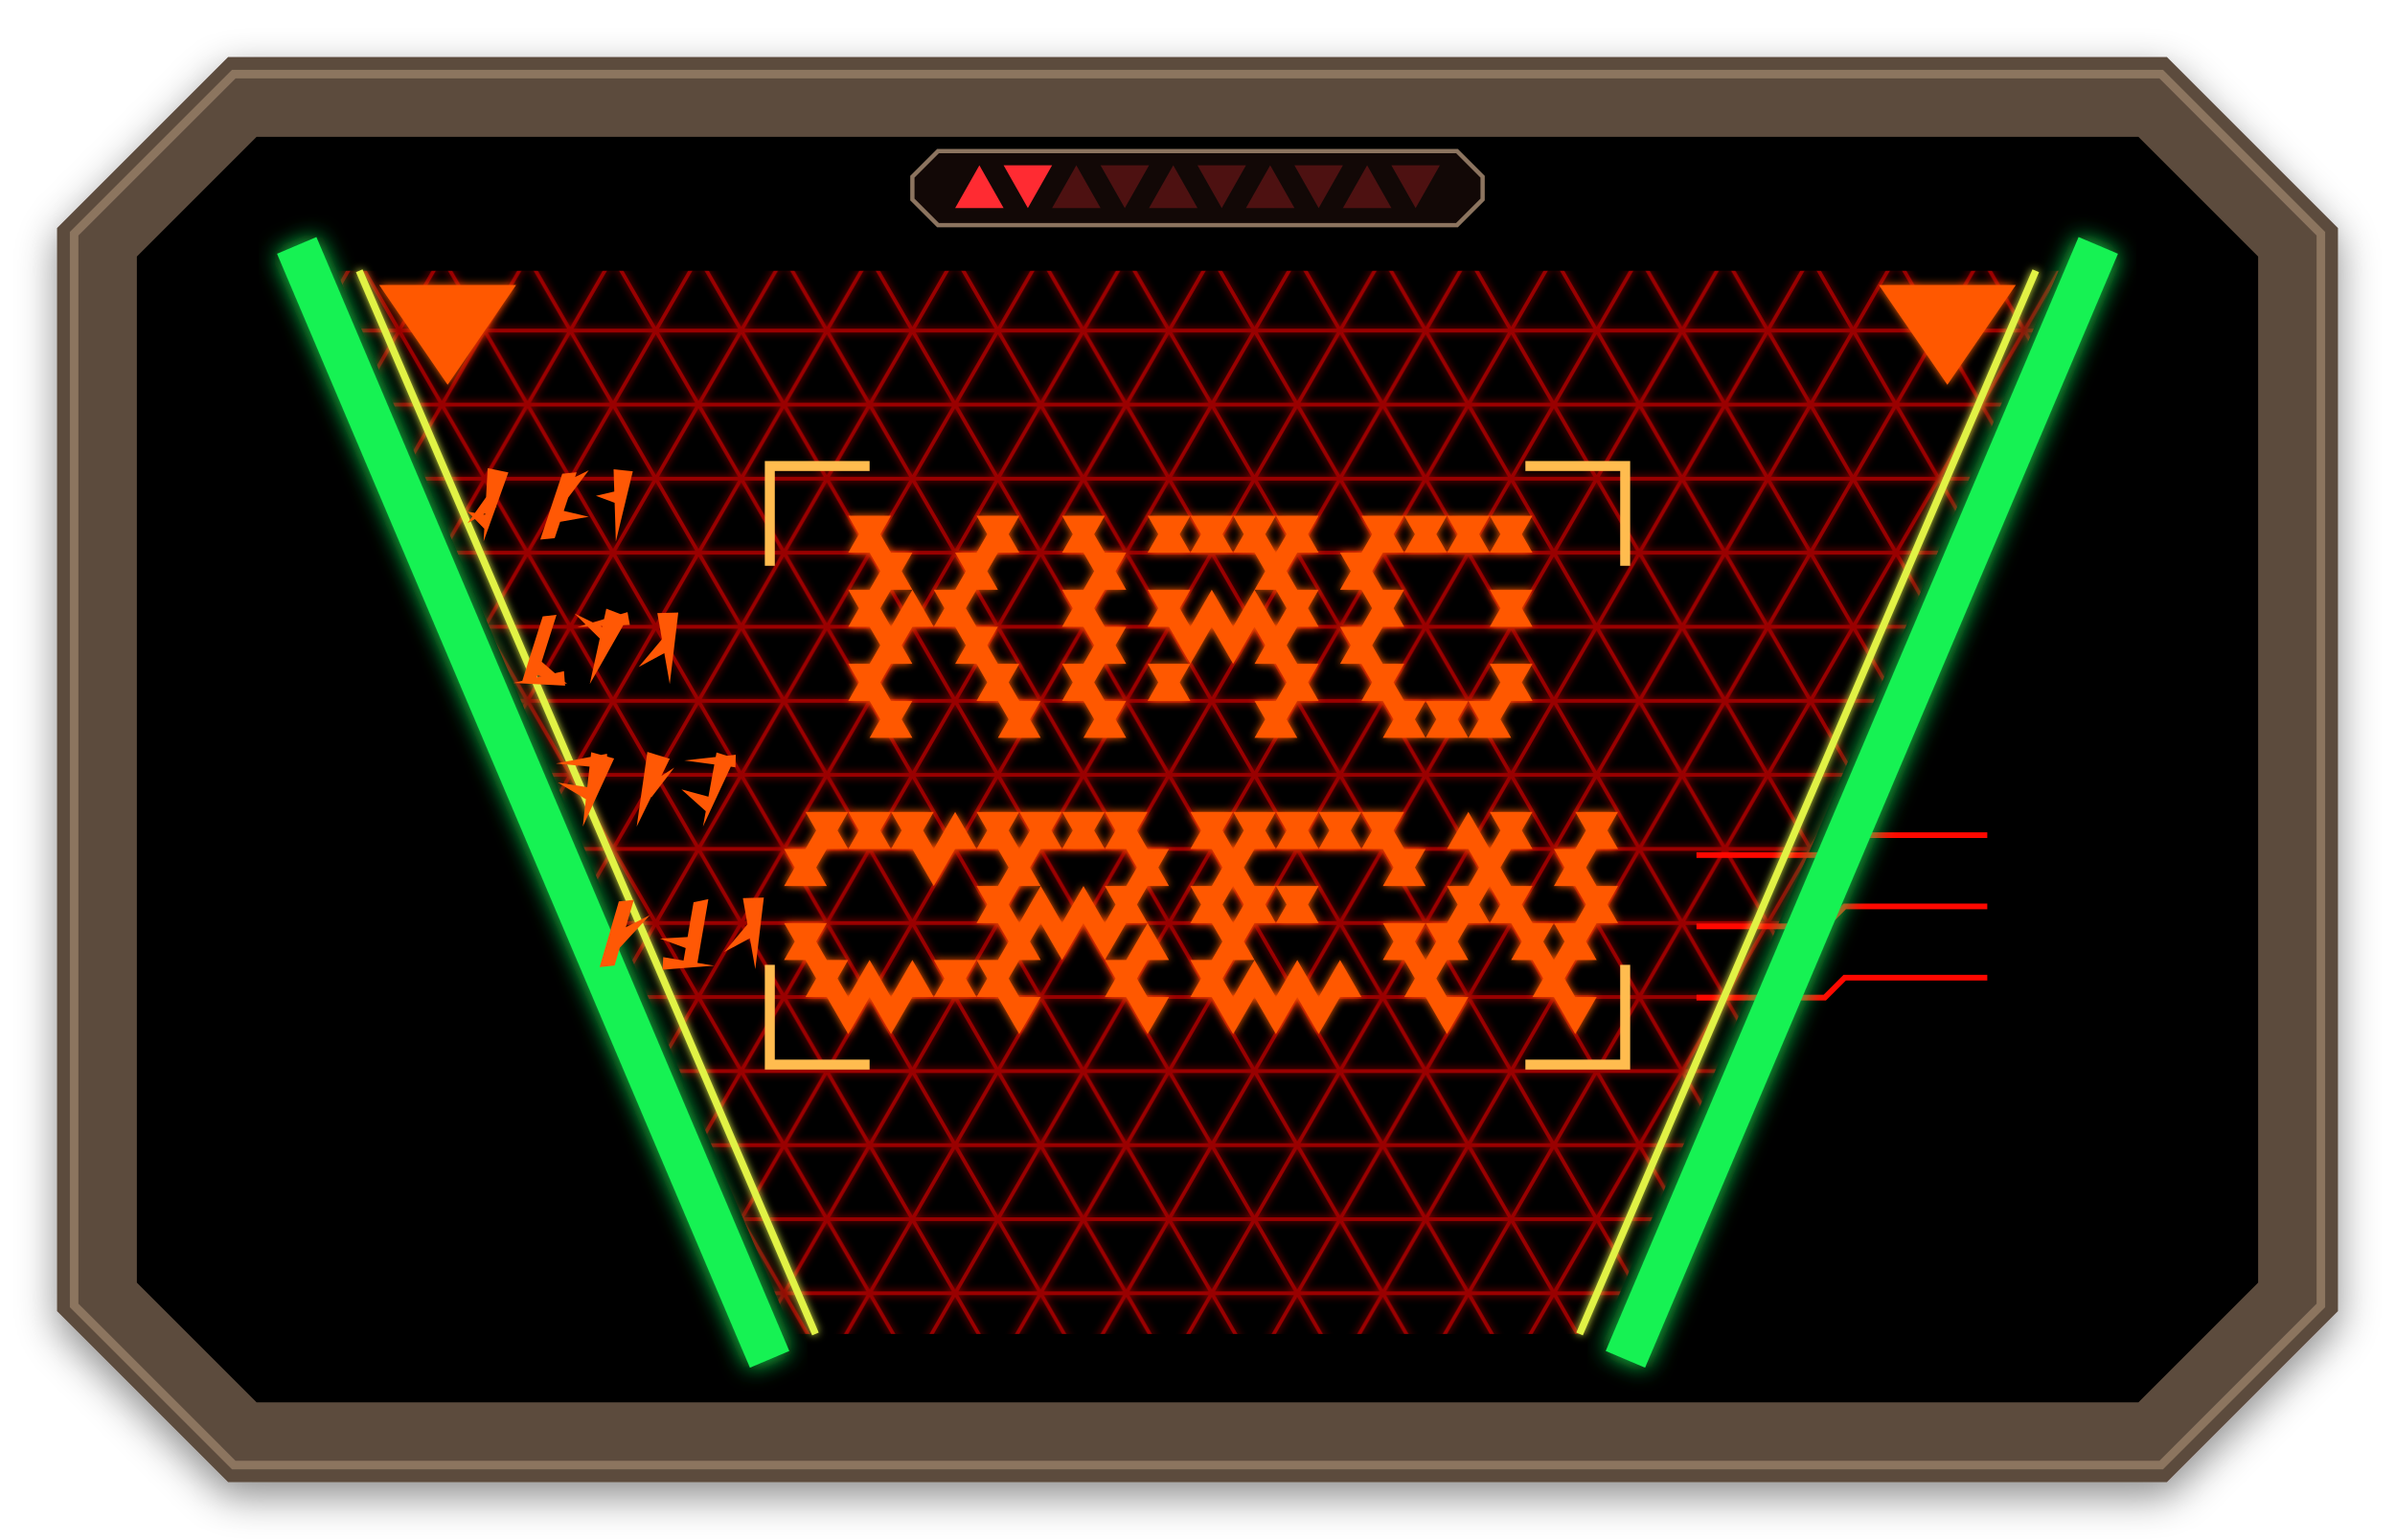
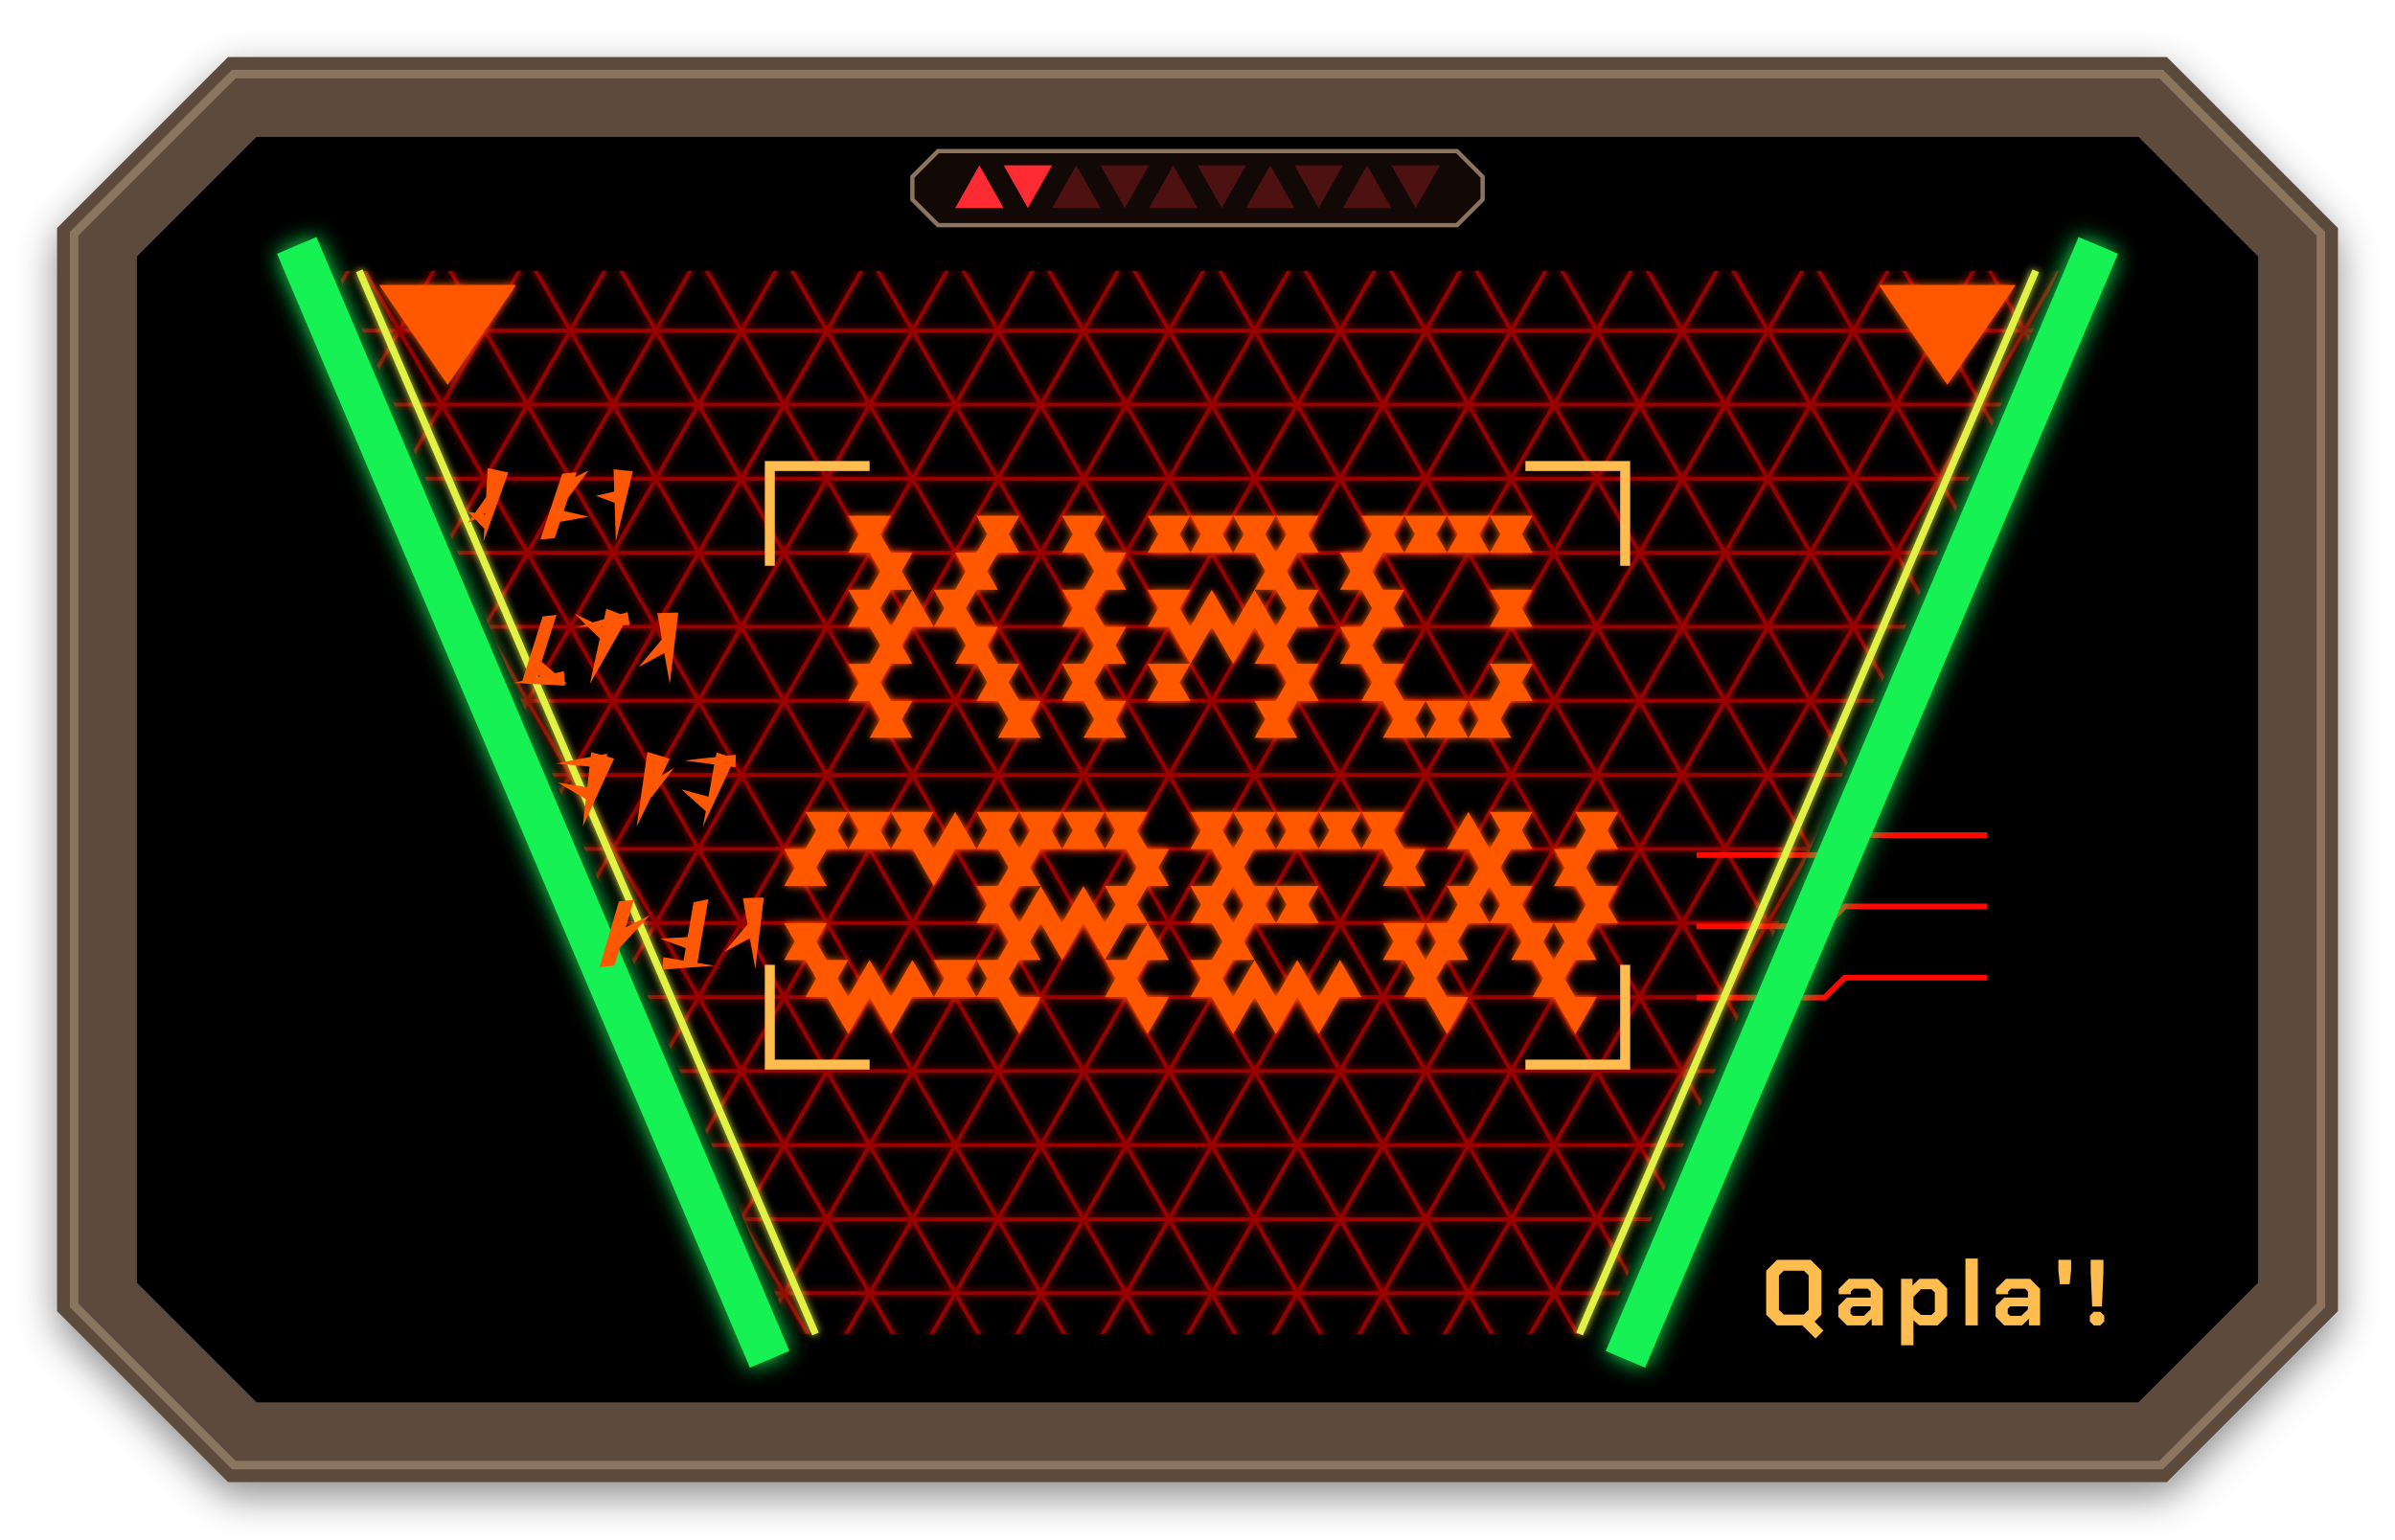
<svg xmlns="http://www.w3.org/2000/svg" viewBox="-40 -40 1680 1080" width="1680" height="1080">
  <defs>
    <filter id="shadow" x="-5%" y="-5%" width="110%" height="110%">
      <feDropShadow dx="0" dy="10" stdDeviation="14" flood-color="#000" flood-opacity="0.45" />
    </filter>
+     <path id="c21" d="M69 566V700H205V566L189 202H85ZM60 43V103L103 146H171L214 103V43L171 0H103Z" />
+     <path id="c27" d="M60 586V700H196V586L180 440H76Z" />
+     <path id="c51" d="M666 -56 582 -140 441 0H170L55 115V585L170 700H530L645 585V115L571 41ZM458 116 509 167V533L458 584H242L191 533V167L242 116Z" />
+     <path id="c61" d="M45 92V206L137 298H390V361L359 392H209L179 361V333H49V390L156 498H413L520 390V0H401V71L327 0H137ZM318 102 390 171V204H202L175 177V127L200 102Z" />
+     <path id="c6c" d="M65 714H197V0H65Z" />
+     <path id="c70" d="M60 498H182V425L255 498H449L552 394V104L449 0H256L192 53V-212H60ZM385 112 420 147V351L385 386H272L192 305V183L271 112Z" />
    <filter id="g1" x="-10%" y="-10%" width="120%" height="120%">
      <feGaussianBlur stdDeviation="3" result="b" />
      <feMerge>
        <feMergeNode in="b" />
        <feMergeNode in="SourceGraphic" />
      </feMerge>
    </filter>
    <filter id="g2" x="-10%" y="-10%" width="120%" height="120%">
      <feGaussianBlur stdDeviation="8" result="b" />
      <feMerge>
        <feMergeNode in="b" />
        <feMergeNode in="SourceGraphic" />
      </feMerge>
    </filter>
    <pattern id="lat" patternUnits="userSpaceOnUse" x="150.0" y="140.0" width="60.00" height="103.92">
      <path d="M0 0L60.00 103.92M60.00 0L0 103.92M-1 0H61.00M-1 51.96H61.00M-1 103.92H61.00" stroke="#990500" stroke-width="2.6" fill="none" />
    </pattern>
  </defs>
  <g filter="url(#shadow)">
    <path d="M120.0 0.0L1480.0 0.0L1600.0 120.0L1600.0 880.0L1480.0 1000.0L120.0 1000.0L0.0 880.0L0.0 120.0Z" fill="#5c4c3e" />
    <path d="M124.0 12.0L1476.0 12.0L1588.0 124.0L1588.0 876.0L1476.0 988.0L124.0 988.0L12.0 876.0L12.0 124.0Z" fill="none" stroke="#8c745f" stroke-width="6" />
  </g>
  <path d="M140.0 56.0L1460.0 56.0L1544.0 140.0L1544.0 860.0L1460.0 944.0L140.0 944.0L56.0 860.0L56.0 140.0Z" fill="#000" />
  <clipPath id="tz">
    <path d="M196.0 150.0L1404.0 150.0L1084.0 896.0L516.0 896.0Z" />
  </clipPath>
  <rect x="150" y="140" width="1300" height="790" fill="url(#lat)" clip-path="url(#tz)" filter="url(#g1)" />
  <path d="M1150 560h90l14 -14h100" fill="none" stroke="#ff0800" stroke-width="4">
    <animate attributeName="opacity" calcMode="discrete" values="1;0.4;1" dur="1.50s" begin="-0.00s" repeatCount="indefinite" />
  </path>
  <path d="M1150 610h90l14 -14h100" fill="none" stroke="#ff0800" stroke-width="4">
    <animate attributeName="opacity" calcMode="discrete" values="1;0.4;1" dur="1.50s" begin="-0.40s" repeatCount="indefinite" />
  </path>
  <path d="M1150 660h90l14 -14h100" fill="none" stroke="#ff0800" stroke-width="4">
    <animate attributeName="opacity" calcMode="discrete" values="1;0.4;1" dur="1.50s" begin="-0.80s" repeatCount="indefinite" />
  </path>
  <path d="M174 146L494 900" stroke="#13f253" stroke-width="30" stroke-linecap="square" filter="url(#g2)" />
  <path d="M212 150L532 896" stroke="#e1f244" stroke-width="5" filter="url(#g1)" />
  <path d="M1426 146L1106 900" stroke="#13f253" stroke-width="30" stroke-linecap="square" filter="url(#g2)" />
  <path d="M1388 150L1068 896" stroke="#e1f244" stroke-width="5" filter="url(#g1)" />
  <path d="M226 160h96l-48 70z" fill="#ff5805" filter="url(#g1)" />
  <path d="M1278 160h96l-48 70z" fill="#ff5805" filter="url(#g1)">
    <animate attributeName="opacity" calcMode="discrete" values="1;1;0.3" dur="1.80s" begin="-0.00s" repeatCount="indefinite" />
  </path>
  <g opacity="1">
    <animate attributeName="opacity" calcMode="discrete" values="1;0;0" dur="3.60s" begin="0.00s" repeatCount="indefinite" />
    <path d="M302.1 288.5L299.2 340.0L316.6 291.5ZM304.4 321.9L288.0 319.0L299.6 330.9ZM301.5 308.1L288.0 327.1L308.4 315.6ZM354.4 292.4L339.0 338.6L349.1 337.6L364.5 291.4ZM358.6 309.1L373.0 290.0L351.6 300.6ZM349.3 326.8L373.0 322.6L349.6 317.1ZM390.4 289.3L392.0 340.0L403.9 290.7ZM395.6 303.8L378.0 307.9L394.9 314.2Z" fill="#ff5805" />
  </g>
  <g opacity="0">
    <animate attributeName="opacity" calcMode="discrete" values="0;1;0" dur="3.60s" begin="0.00s" repeatCount="indefinite" />
    <path d="M302.3 293.1L294.6 339.2L304.9 336.9L312.6 290.8ZM289.1 299.2L326.0 299.8L290.9 288.8ZM305.0 310.7L288.0 311.5L301.8 321.5ZM301.0 310.1L288.0 322.9L306.1 320.5ZM344.1 290.2L352.5 340.0L357.2 289.8ZM355.3 320.1L333.0 310.8L348.6 329.3ZM399.1 287.6L391.6 340.0L414.8 292.4ZM402.0 319.4L418.0 298.6L395.9 312.8Z" fill="#ff5805" />
  </g>
  <g opacity="0">
    <animate attributeName="opacity" calcMode="discrete" values="0;0;1" dur="3.60s" begin="0.00s" repeatCount="indefinite" />
    <path d="M300.9 294.4L304.6 340.4L313.9 335.6L310.2 289.6ZM304.8 330.3L328.0 340.0L311.8 320.8ZM345.9 294.4L349.6 340.4L358.9 335.6L355.2 289.6ZM349.8 330.3L373.0 340.0L356.8 320.8ZM400.1 288.6L398.1 340.0L414.7 291.4ZM379.4 298.8L416.0 298.4L380.6 289.2ZM406.6 311.1L418.0 300.4L402.4 300.2ZM403.4 318.3L378.0 313.8L399.0 328.6Z" fill="#ff5805" />
  </g>
  <g opacity="0">
    <animate attributeName="opacity" calcMode="discrete" values="1;0;0" dur="4.20s" begin="-1.40s" repeatCount="indefinite" />
    <path d="M330.9 394.4L334.6 440.4L343.9 435.6L340.2 389.6ZM334.8 430.3L358.0 440.0L341.8 420.8ZM387.6 388.0L378.1 440.0L400.4 392.0ZM401.1 389.6L365.0 393.6L400.9 398.4ZM385.6 419.9L363.0 413.9L380.4 429.5ZM431.5 393.1L423.6 439.1L434.0 436.9L441.9 390.9ZM409.8 440.4L446.0 437.6L410.2 431.6ZM432.2 417.2L408.0 418.6L430.8 426.9Z" fill="#ff5805" />
  </g>
  <g opacity="1">
    <animate attributeName="opacity" calcMode="discrete" values="0;1;0" dur="4.20s" begin="-1.40s" repeatCount="indefinite" />
    <path d="M340.7 392.5L326.1 438.6L335.8 437.5L350.4 391.4ZM355.6 430.9L320.0 439.2L356.4 441.1ZM331.6 432.1L358.0 440.0L337.2 421.9ZM385.3 387.1L373.7 440.0L400.5 392.9ZM400.2 389.5L365.0 400.0L401.8 398.5ZM389.1 403.2L363.0 390.5L383.6 410.9ZM421.1 390.2L429.8 440.0L435.8 389.8ZM425.7 406.9L408.0 428.0L432.3 414.9Z" fill="#ff5805" />
  </g>
  <g opacity="0">
    <animate attributeName="opacity" calcMode="discrete" values="0;0;1" dur="4.20s" begin="-1.40s" repeatCount="indefinite" />
    <path d="M344.7 387.8L338.8 440.0L360.8 392.2ZM355.8 388.9L320.0 395.7L356.2 399.1ZM346.6 413.1L321.3 409.1L343.4 422.2ZM382.6 393.4L377.8 439.5L387.9 436.6L392.6 390.5ZM401.1 431.9L365.0 435.1L400.9 440.1ZM388.4 417.0L403.0 399.6L382.4 409.1ZM421.1 393.1L411.8 439.2L420.6 436.9L429.9 390.8ZM446.0 389.8L410.0 394.1L446.0 398.2ZM415.9 417.8L408.0 436.8L423.6 423.2Z" fill="#ff5805" />
  </g>
  <g opacity="0">
    <animate attributeName="opacity" calcMode="discrete" values="1;0;0" dur="4.80s" begin="-3.20s" repeatCount="indefinite" />
    <path d="M364.1 492.4L350.6 538.6L361.1 537.5L374.6 491.4ZM364.2 525.6L385.9 502.1L357.4 516.5ZM408.4 493.8L406.1 539.8L416.0 536.2L418.2 490.2ZM409.9 510.1L433.0 521.7L415.3 502.8ZM409.6 506.1L393.0 521.8L415.1 516.5ZM456.6 493.7L453.2 539.7L462.1 536.3L465.4 490.3ZM458.9 506.9L438.0 515.0L460.2 517.0ZM460.1 502.6L438.0 507.2L459.6 514.0Z" fill="#ff5805" />
  </g>
  <g opacity="0">
    <animate attributeName="opacity" calcMode="discrete" values="0;1;0" dur="4.80s" begin="-3.20s" repeatCount="indefinite" />
    <path d="M370.1 488.6L368.1 540.0L384.7 491.4ZM349.4 498.8L386.0 498.4L350.6 489.2ZM376.6 511.1L388.0 500.4L372.4 500.2ZM373.4 518.3L348.0 513.8L369.0 528.6ZM416.5 493.1L408.6 539.1L419.0 536.9L426.9 490.9ZM394.8 540.4L431.0 537.6L395.2 531.6ZM417.2 517.2L393.0 518.6L415.8 527.0ZM452.3 493.1L444.6 539.2L454.9 536.9L462.6 490.8ZM439.1 499.2L476.0 499.8L440.9 488.8ZM455.0 510.7L438.0 511.5L451.8 521.5ZM451.0 510.1L438.0 522.9L456.1 520.5Z" fill="#ff5805" />
  </g>
  <g opacity="1">
    <animate attributeName="opacity" calcMode="discrete" values="0;0;1" dur="4.80s" begin="-3.20s" repeatCount="indefinite" />
    <path d="M374.7 487.8L368.8 540.0L390.8 492.2ZM385.8 488.9L350.0 495.7L386.2 499.1ZM376.6 513.1L351.3 509.1L373.4 522.2ZM414.1 487.6L406.6 540.0L429.8 492.4ZM417.0 519.4L433.0 498.6L410.9 512.8ZM462.6 488.0L453.1 540.0L475.4 492.0ZM476.1 489.6L440.0 493.6L475.9 498.4ZM460.6 520.0L438.0 513.9L455.4 529.5Z" fill="#ff5805" />
  </g>
  <g opacity="1">
    <animate attributeName="opacity" calcMode="discrete" values="1;0;0" dur="5.40s" begin="0.00s" repeatCount="indefinite" />
    <path d="M394.1 592.5L380.6 638.6L391.1 637.5L404.6 591.4ZM394.2 625.6L415.9 602.1L387.4 616.5ZM446.5 593.1L438.6 639.1L449.0 636.9L456.9 590.9ZM424.8 640.4L461.0 637.6L425.2 631.6ZM447.2 617.2L423.0 618.6L445.8 627.0ZM481.1 590.2L489.8 640.0L495.8 589.8ZM485.7 606.9L468.0 628.0L492.3 615.0Z" fill="#ff5805" />
  </g>
  <g opacity="0">
    <animate attributeName="opacity" calcMode="discrete" values="0;1;0" dur="5.40s" begin="0.00s" repeatCount="indefinite" />
    <path d="M405.3 592.0L385.6 638.3L395.1 638.0L414.8 591.7ZM401.6 618.1L418.0 611.4L400.6 607.6ZM434.8 589.9L440.6 640.0L447.9 590.1ZM444.2 623.0L463.0 599.4L437.6 615.7ZM492.6 588.0L483.1 640.0L505.4 592.0ZM506.1 589.5L470.0 593.5L505.9 598.5ZM490.6 620.0L468.0 613.9L485.4 629.5Z" fill="#ff5805" />
  </g>
  <g opacity="0">
    <animate attributeName="opacity" calcMode="discrete" values="0;0;1" dur="5.40s" begin="0.00s" repeatCount="indefinite" />
    <path d="M400.1 588.6L398.1 640.0L414.7 591.4ZM379.4 598.8L416.0 598.4L380.6 589.2ZM406.6 611.1L418.0 600.5L402.4 600.2ZM403.4 618.3L378.0 613.8L399.0 628.6ZM437.1 588.5L434.2 640.0L451.6 591.5ZM439.4 621.9L423.0 619.0L434.6 631.0ZM436.5 608.0L423.0 627.1L443.4 615.6ZM480.4 589.3L482.0 640.0L493.9 590.7ZM485.6 603.8L468.0 608.0L484.9 614.2Z" fill="#ff5805" />
  </g>
  <path d="M555.0 321.9L585.0 321.9L570.0 347.8ZM570.0 321.9L585.0 347.8L555.0 347.8ZM645.0 321.9L675.0 321.9L660.0 347.8ZM660.0 321.9L675.0 347.8L645.0 347.8ZM705.0 321.9L735.0 321.9L720.0 347.8ZM720.0 321.9L735.0 347.8L705.0 347.8ZM765.0 321.9L795.0 321.9L780.0 347.8ZM780.0 321.9L795.0 347.8L765.0 347.8ZM795.0 321.9L825.0 321.9L810.0 347.8ZM810.0 321.9L825.0 347.8L795.0 347.8ZM825.0 321.9L855.0 321.9L840.0 347.8ZM840.0 321.9L855.0 347.8L825.0 347.8ZM855.0 321.9L885.0 321.9L870.0 347.8ZM870.0 321.9L885.0 347.8L855.0 347.8ZM915.0 321.9L945.0 321.9L930.0 347.8ZM930.0 321.9L945.0 347.8L915.0 347.8ZM945.0 321.9L975.0 321.9L960.0 347.8ZM960.0 321.9L975.0 347.8L945.0 347.8ZM975.0 321.9L1005.0 321.9L990.0 347.8ZM990.0 321.9L1005.0 347.8L975.0 347.8ZM1005.0 321.9L1035.0 321.9L1020.0 347.8ZM1020.0 321.9L1035.0 347.8L1005.0 347.8ZM570.0 347.8L600.0 347.8L585.0 373.8ZM585.0 347.8L600.0 373.8L570.0 373.8ZM630.0 347.8L660.0 347.8L645.0 373.8ZM645.0 347.8L660.0 373.8L630.0 373.8ZM720.0 347.8L750.0 347.8L735.0 373.8ZM735.0 347.8L750.0 373.8L720.0 373.8ZM840.0 347.8L870.0 347.8L855.0 373.8ZM855.0 347.8L870.0 373.8L840.0 373.8ZM900.0 347.8L930.0 347.8L915.0 373.8ZM915.0 347.8L930.0 373.8L900.0 373.8ZM555.0 373.8L585.0 373.8L570.0 399.8ZM570.0 373.8L585.0 399.8L555.0 399.8ZM600.0 373.8L615.0 399.8L585.0 399.8ZM615.0 373.8L645.0 373.8L630.0 399.8ZM630.0 373.8L645.0 399.8L615.0 399.8ZM705.0 373.8L735.0 373.8L720.0 399.8ZM720.0 373.8L735.0 399.8L705.0 399.8ZM765.0 373.8L795.0 373.8L780.0 399.8ZM780.0 373.8L795.0 399.8L765.0 399.8ZM810.0 373.8L825.0 399.8L795.0 399.8ZM840.0 373.8L855.0 399.8L825.0 399.8ZM855.0 373.8L885.0 373.8L870.0 399.8ZM870.0 373.8L885.0 399.8L855.0 399.8ZM915.0 373.8L945.0 373.8L930.0 399.8ZM930.0 373.8L945.0 399.8L915.0 399.8ZM1005.0 373.8L1035.0 373.8L1020.0 399.8ZM1020.0 373.8L1035.0 399.8L1005.0 399.8ZM570.0 399.8L600.0 399.8L585.0 425.8ZM585.0 399.8L600.0 425.8L570.0 425.8ZM630.0 399.8L660.0 399.8L645.0 425.8ZM645.0 399.8L660.0 425.8L630.0 425.8ZM720.0 399.8L750.0 399.8L735.0 425.8ZM735.0 399.8L750.0 425.8L720.0 425.8ZM780.0 399.8L810.0 399.8L795.0 425.8ZM810.0 399.8L840.0 399.8L825.0 425.8ZM840.0 399.8L870.0 399.8L855.0 425.8ZM855.0 399.8L870.0 425.8L840.0 425.8ZM900.0 399.8L930.0 399.8L915.0 425.8ZM915.0 399.8L930.0 425.8L900.0 425.8ZM555.0 425.8L585.0 425.8L570.0 451.8ZM570.0 425.8L585.0 451.8L555.0 451.8ZM645.0 425.8L675.0 425.8L660.0 451.8ZM660.0 425.8L675.0 451.8L645.0 451.8ZM705.0 425.8L735.0 425.8L720.0 451.8ZM720.0 425.8L735.0 451.8L705.0 451.8ZM765.0 425.8L795.0 425.8L780.0 451.8ZM780.0 425.8L795.0 451.8L765.0 451.8ZM855.0 425.8L885.0 425.8L870.0 451.8ZM870.0 425.8L885.0 451.8L855.0 451.8ZM915.0 425.8L945.0 425.8L930.0 451.8ZM930.0 425.8L945.0 451.8L915.0 451.8ZM1005.0 425.8L1035.0 425.8L1020.0 451.8ZM1020.0 425.8L1035.0 451.8L1005.0 451.8ZM570.0 451.8L600.0 451.8L585.0 477.7ZM585.0 451.8L600.0 477.7L570.0 477.7ZM660.0 451.8L690.0 451.8L675.0 477.7ZM675.0 451.8L690.0 477.7L660.0 477.7ZM720.0 451.8L750.0 451.8L735.0 477.7ZM735.0 451.8L750.0 477.7L720.0 477.7ZM840.0 451.8L870.0 451.8L855.0 477.7ZM855.0 451.8L870.0 477.7L840.0 477.7ZM930.0 451.8L960.0 451.8L945.0 477.7ZM945.0 451.8L960.0 477.7L930.0 477.7ZM960.0 451.8L990.0 451.8L975.0 477.7ZM975.0 451.8L990.0 477.7L960.0 477.7ZM990.0 451.8L1020.0 451.8L1005.0 477.7ZM1005.0 451.8L1020.0 477.7L990.0 477.7ZM525.0 529.7L555.0 529.7L540.0 555.7ZM540.0 529.7L555.0 555.7L525.0 555.7ZM555.0 529.7L585.0 529.7L570.0 555.7ZM570.0 529.7L585.0 555.7L555.0 555.7ZM585.0 529.7L615.0 529.7L600.0 555.7ZM600.0 529.7L615.0 555.7L585.0 555.7ZM630.0 529.7L645.0 555.7L615.0 555.7ZM645.0 529.7L675.0 529.7L660.0 555.7ZM660.0 529.7L675.0 555.7L645.0 555.7ZM675.0 529.7L705.0 529.7L690.0 555.7ZM690.0 529.7L705.0 555.7L675.0 555.7ZM705.0 529.7L735.0 529.7L720.0 555.7ZM720.0 529.7L735.0 555.7L705.0 555.7ZM735.0 529.7L765.0 529.7L750.0 555.7ZM750.0 529.7L765.0 555.7L735.0 555.7ZM795.0 529.7L825.0 529.7L810.0 555.7ZM810.0 529.7L825.0 555.7L795.0 555.7ZM825.0 529.7L855.0 529.7L840.0 555.7ZM840.0 529.7L855.0 555.7L825.0 555.7ZM855.0 529.7L885.0 529.7L870.0 555.7ZM870.0 529.7L885.0 555.7L855.0 555.7ZM885.0 529.7L915.0 529.7L900.0 555.7ZM900.0 529.7L915.0 555.7L885.0 555.7ZM915.0 529.7L945.0 529.7L930.0 555.7ZM930.0 529.7L945.0 555.7L915.0 555.7ZM990.0 529.7L1005.0 555.7L975.0 555.7ZM1005.0 529.7L1035.0 529.7L1020.0 555.7ZM1020.0 529.7L1035.0 555.7L1005.0 555.7ZM1065.0 529.7L1095.0 529.7L1080.0 555.7ZM1080.0 529.7L1095.0 555.7L1065.0 555.7ZM510.0 555.7L540.0 555.7L525.0 581.7ZM525.0 555.7L540.0 581.7L510.0 581.7ZM600.0 555.7L630.0 555.7L615.0 581.7ZM660.0 555.7L690.0 555.7L675.0 581.7ZM675.0 555.7L690.0 581.7L660.0 581.7ZM750.0 555.7L780.0 555.7L765.0 581.7ZM765.0 555.7L780.0 581.7L750.0 581.7ZM810.0 555.7L840.0 555.7L825.0 581.7ZM825.0 555.7L840.0 581.7L810.0 581.7ZM930.0 555.7L960.0 555.7L945.0 581.7ZM945.0 555.7L960.0 581.7L930.0 581.7ZM990.0 555.7L1020.0 555.7L1005.0 581.7ZM1005.0 555.7L1020.0 581.7L990.0 581.7ZM1050.0 555.7L1080.0 555.7L1065.0 581.7ZM1065.0 555.7L1080.0 581.7L1050.0 581.7ZM645.0 581.7L675.0 581.7L660.0 607.7ZM660.0 581.7L675.0 607.7L645.0 607.7ZM690.0 581.7L705.0 607.7L675.0 607.7ZM720.0 581.7L735.0 607.7L705.0 607.7ZM735.0 581.7L765.0 581.7L750.0 607.7ZM750.0 581.7L765.0 607.7L735.0 607.7ZM795.0 581.7L825.0 581.7L810.0 607.7ZM810.0 581.7L825.0 607.7L795.0 607.7ZM825.0 581.7L855.0 581.7L840.0 607.7ZM840.0 581.7L855.0 607.7L825.0 607.7ZM855.0 581.7L885.0 581.7L870.0 607.7ZM870.0 581.7L885.0 607.7L855.0 607.7ZM975.0 581.7L1005.0 581.7L990.0 607.7ZM990.0 581.7L1005.0 607.7L975.0 607.7ZM1005.0 581.7L1035.0 581.7L1020.0 607.7ZM1020.0 581.7L1035.0 607.7L1005.0 607.7ZM1065.0 581.7L1095.0 581.7L1080.0 607.7ZM1080.0 581.7L1095.0 607.7L1065.0 607.7ZM510.0 607.7L540.0 607.7L525.0 633.6ZM525.0 607.7L540.0 633.6L510.0 633.6ZM660.0 607.7L690.0 607.7L675.0 633.6ZM675.0 607.7L690.0 633.6L660.0 633.6ZM690.0 607.7L720.0 607.7L705.0 633.6ZM720.0 607.7L750.0 607.7L735.0 633.6ZM765.0 607.7L780.0 633.6L750.0 633.6ZM810.0 607.7L840.0 607.7L825.0 633.6ZM825.0 607.7L840.0 633.6L810.0 633.6ZM930.0 607.7L960.0 607.7L945.0 633.6ZM945.0 607.7L960.0 633.6L930.0 633.6ZM960.0 607.7L990.0 607.7L975.0 633.6ZM975.0 607.7L990.0 633.6L960.0 633.6ZM1020.0 607.7L1050.0 607.7L1035.0 633.6ZM1035.0 607.7L1050.0 633.6L1020.0 633.6ZM1050.0 607.7L1080.0 607.7L1065.0 633.6ZM1065.0 607.7L1080.0 633.6L1050.0 633.6ZM525.0 633.6L555.0 633.6L540.0 659.6ZM540.0 633.6L555.0 659.6L525.0 659.6ZM570.0 633.6L585.0 659.6L555.0 659.6ZM600.0 633.6L615.0 659.6L585.0 659.6ZM615.0 633.6L645.0 633.6L630.0 659.6ZM630.0 633.6L645.0 659.6L615.0 659.6ZM645.0 633.6L675.0 633.6L660.0 659.6ZM660.0 633.6L675.0 659.6L645.0 659.6ZM735.0 633.6L765.0 633.6L750.0 659.6ZM750.0 633.6L765.0 659.6L735.0 659.6ZM795.0 633.6L825.0 633.6L810.0 659.6ZM810.0 633.6L825.0 659.6L795.0 659.6ZM840.0 633.6L855.0 659.6L825.0 659.6ZM870.0 633.6L885.0 659.6L855.0 659.6ZM900.0 633.6L915.0 659.6L885.0 659.6ZM945.0 633.6L975.0 633.6L960.0 659.6ZM960.0 633.6L975.0 659.6L945.0 659.6ZM1035.0 633.6L1065.0 633.6L1050.0 659.6ZM1050.0 633.6L1065.0 659.6L1035.0 659.6ZM540.0 659.6L570.0 659.6L555.0 685.6ZM570.0 659.6L600.0 659.6L585.0 685.6ZM660.0 659.6L690.0 659.6L675.0 685.6ZM750.0 659.6L780.0 659.6L765.0 685.6ZM810.0 659.6L840.0 659.6L825.0 685.6ZM840.0 659.6L870.0 659.6L855.0 685.6ZM870.0 659.6L900.0 659.6L885.0 685.6ZM960.0 659.6L990.0 659.6L975.0 685.6ZM1050.0 659.6L1080.0 659.6L1065.0 685.6Z" fill="#ff5805" filter="url(#g1)" />
  <g transform="translate(800 497)">
    <g>
      <animateTransform attributeName="transform" type="scale" values="1;1.22;1;1" keyTimes="0;0.5;0.8;1" dur="3.2s" repeatCount="indefinite" />
      <path d="M-230 -210H-300V-140M230 -210H300V-140M230 210H300V140M-230 210H-300V140" fill="none" stroke="#ffbc4f" stroke-width="7" />
    </g>
  </g>
  <path d="M618.0 66.0L982.0 66.0L1000.0 84.0L1000.0 100.0L982.0 118.0L618.0 118.0L600.0 100.0L600.0 84.0Z" fill="#120806" stroke="#8c745f" stroke-width="3" />
  <path d="M630 106h34l-17 -30z" fill="#ff2b32" opacity="1">
    <animate attributeName="opacity" calcMode="discrete" values="1;1;0.25;0.25;0.25;0.25;0.25;0.25;0.25;0.25" dur="2s" repeatCount="indefinite" />
  </path>
  <path d="M664 76h34l-17 30z" fill="#ff2b32" opacity="1">
    <animate attributeName="opacity" calcMode="discrete" values="0.25;1;1;0.25;0.25;0.25;0.25;0.25;0.25;0.25" dur="2s" repeatCount="indefinite" />
  </path>
  <path d="M698 106h34l-17 -30z" fill="#ff2b32" opacity="0.25">
    <animate attributeName="opacity" calcMode="discrete" values="0.25;0.25;1;1;0.25;0.25;0.25;0.25;0.25;0.25" dur="2s" repeatCount="indefinite" />
  </path>
  <path d="M732 76h34l-17 30z" fill="#ff2b32" opacity="0.25">
    <animate attributeName="opacity" calcMode="discrete" values="0.25;0.25;0.25;1;1;0.25;0.25;0.25;0.25;0.25" dur="2s" repeatCount="indefinite" />
  </path>
  <path d="M766 106h34l-17 -30z" fill="#ff2b32" opacity="0.25">
    <animate attributeName="opacity" calcMode="discrete" values="0.25;0.25;0.25;0.25;1;1;0.25;0.25;0.25;0.25" dur="2s" repeatCount="indefinite" />
  </path>
  <path d="M800 76h34l-17 30z" fill="#ff2b32" opacity="0.25">
    <animate attributeName="opacity" calcMode="discrete" values="0.25;0.25;0.25;0.25;0.25;1;1;0.25;0.25;0.25" dur="2s" repeatCount="indefinite" />
  </path>
  <path d="M834 106h34l-17 -30z" fill="#ff2b32" opacity="0.25">
    <animate attributeName="opacity" calcMode="discrete" values="0.25;0.25;0.25;0.25;0.25;0.25;1;1;0.25;0.25" dur="2s" repeatCount="indefinite" />
  </path>
  <path d="M868 76h34l-17 30z" fill="#ff2b32" opacity="0.25">
    <animate attributeName="opacity" calcMode="discrete" values="0.25;0.25;0.25;0.25;0.25;0.25;0.25;1;1;0.25" dur="2s" repeatCount="indefinite" />
  </path>
  <path d="M902 106h34l-17 -30z" fill="#ff2b32" opacity="0.25">
    <animate attributeName="opacity" calcMode="discrete" values="0.25;0.25;0.25;0.25;0.25;0.25;0.25;0.25;1;1" dur="2s" repeatCount="indefinite" />
  </path>
  <path d="M936 76h34l-17 30z" fill="#ff2b32" opacity="0.25">
    <animate attributeName="opacity" calcMode="discrete" values="1;0.25;0.25;0.25;0.25;0.25;0.25;0.25;0.25;1" dur="2s" repeatCount="indefinite" />
  </path>
+   <g transform="translate(1195.3 890.0) scale(0.06571 -0.06571)" fill="#ffbc4f">
+     <use href="#c51" x="0" />
+     <use href="#c61" x="780" />
+     <use href="#c70" x="1435" />
+     <use href="#c6c" x="2117" />
+     <use href="#c61" x="2459" />
+     <use href="#c27" x="3114" />
+     <use href="#c21" x="3450" />
+   </g>
</svg>
